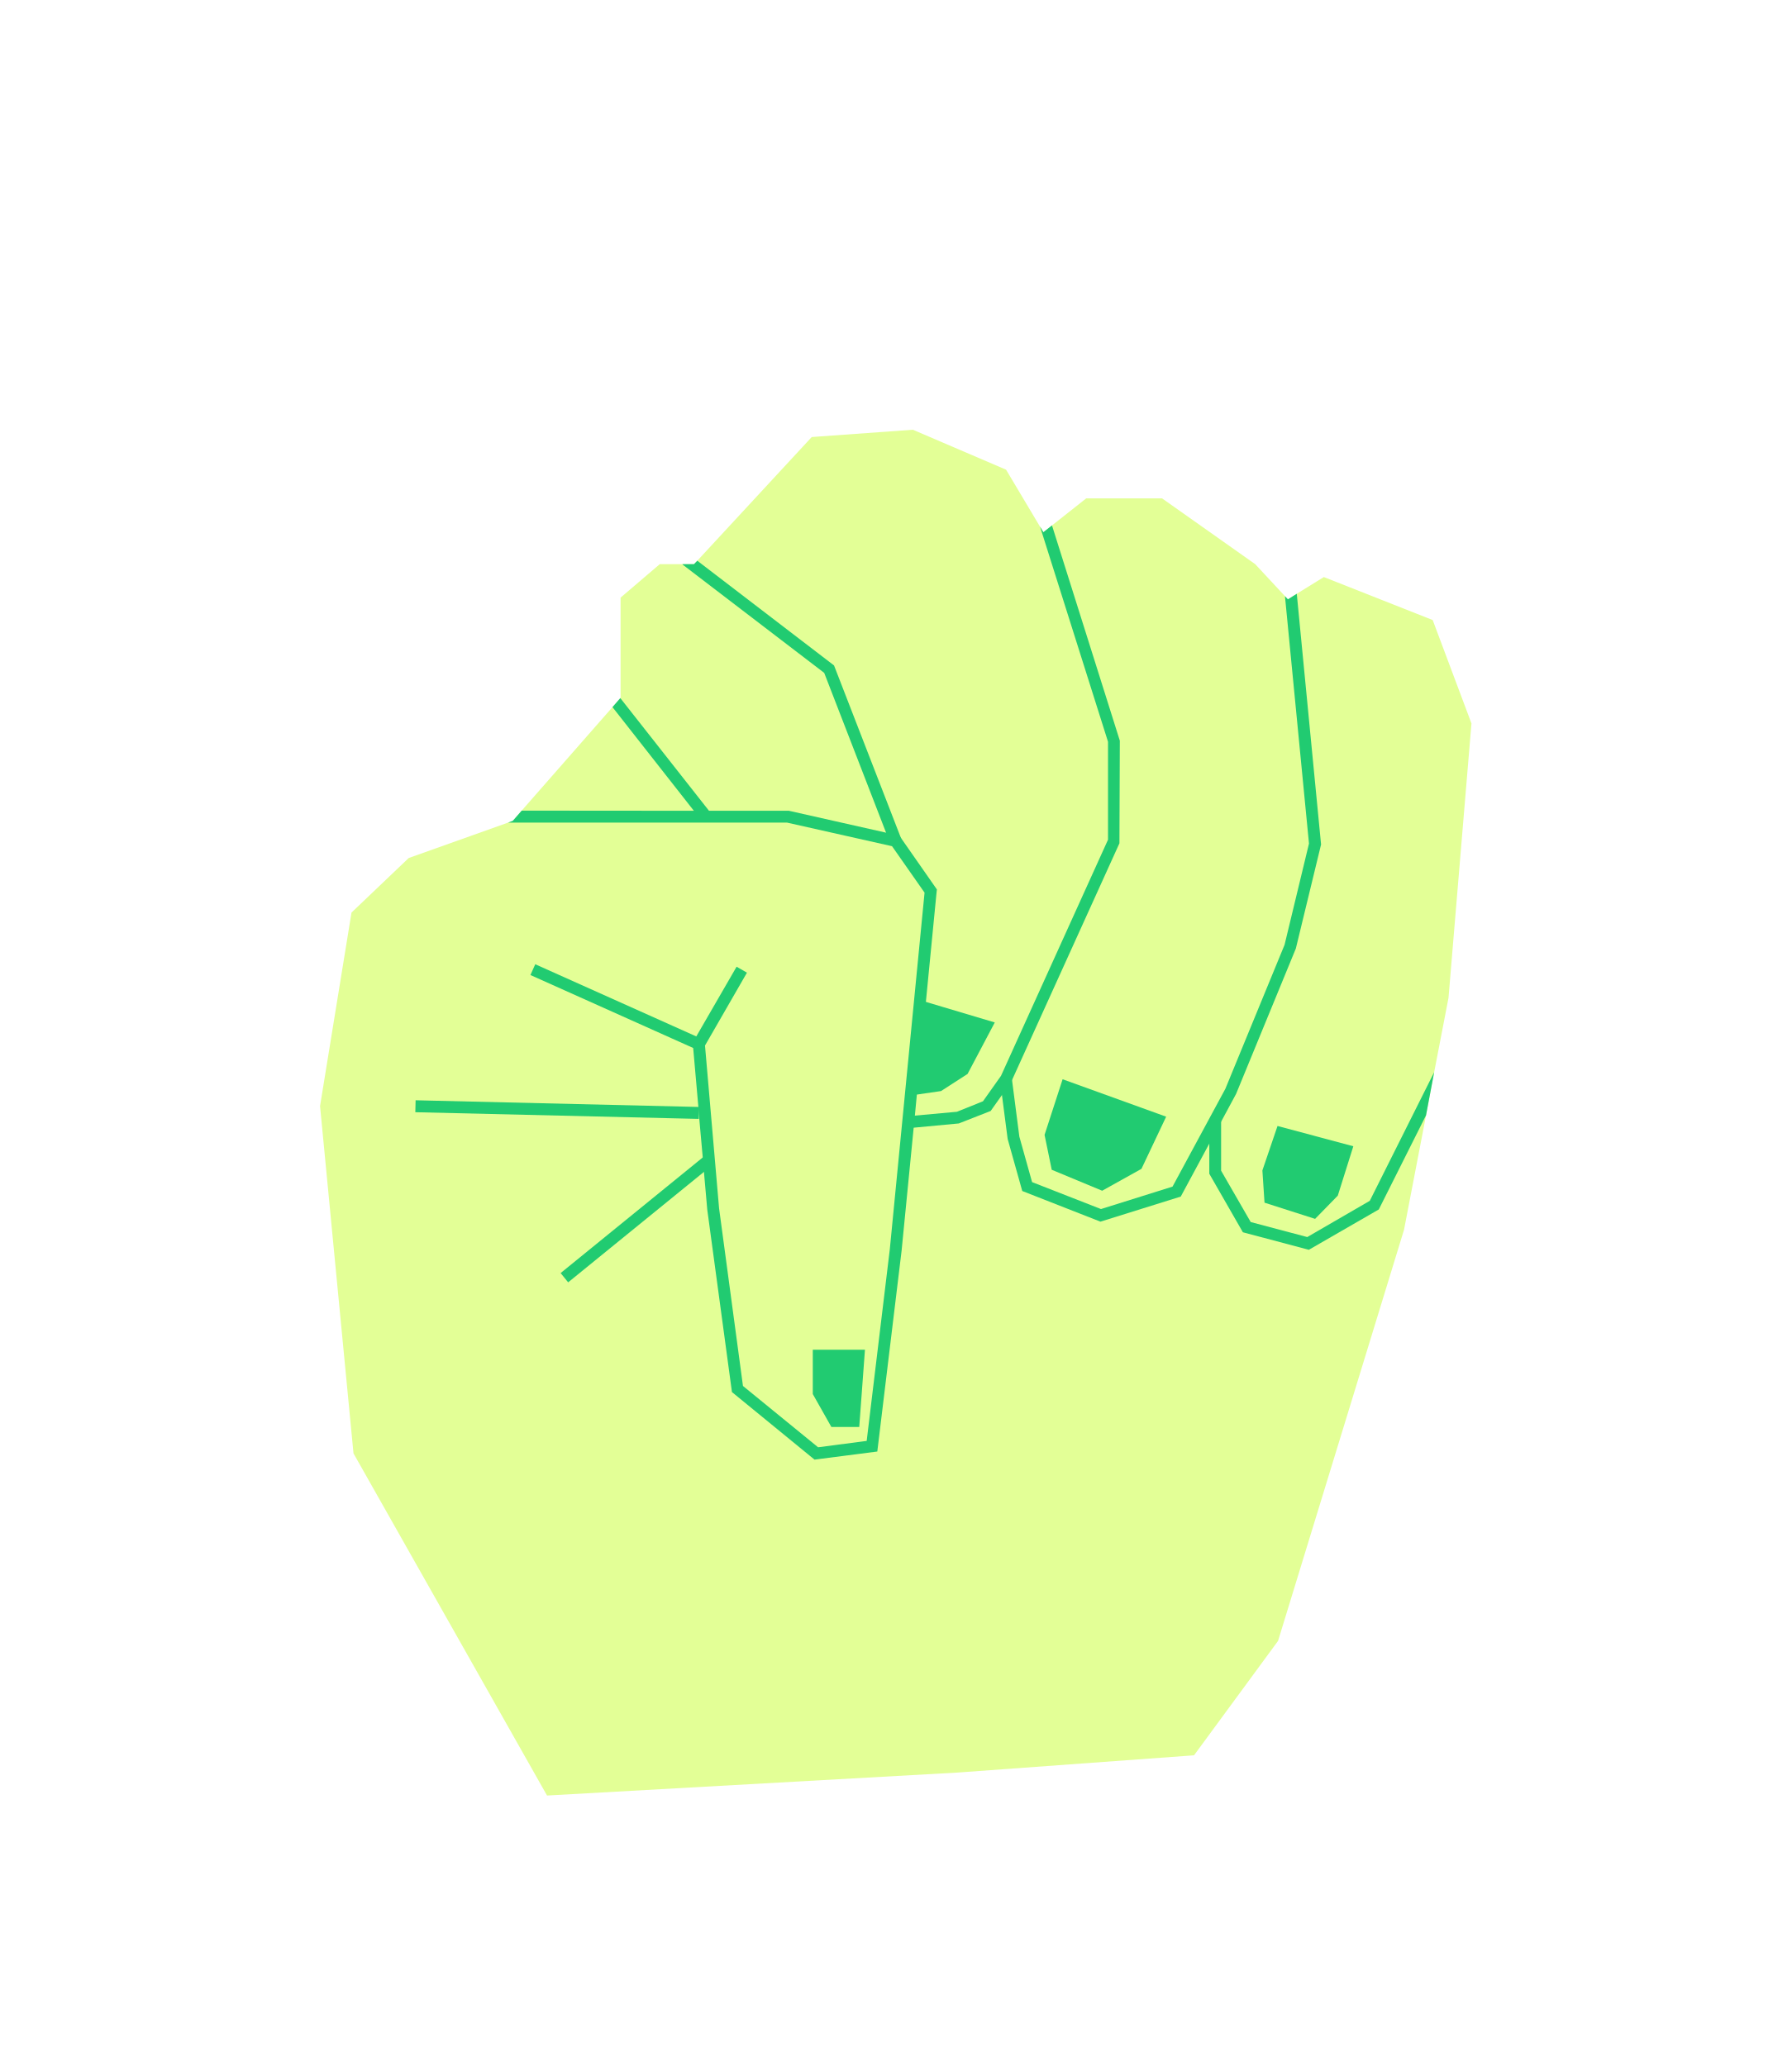
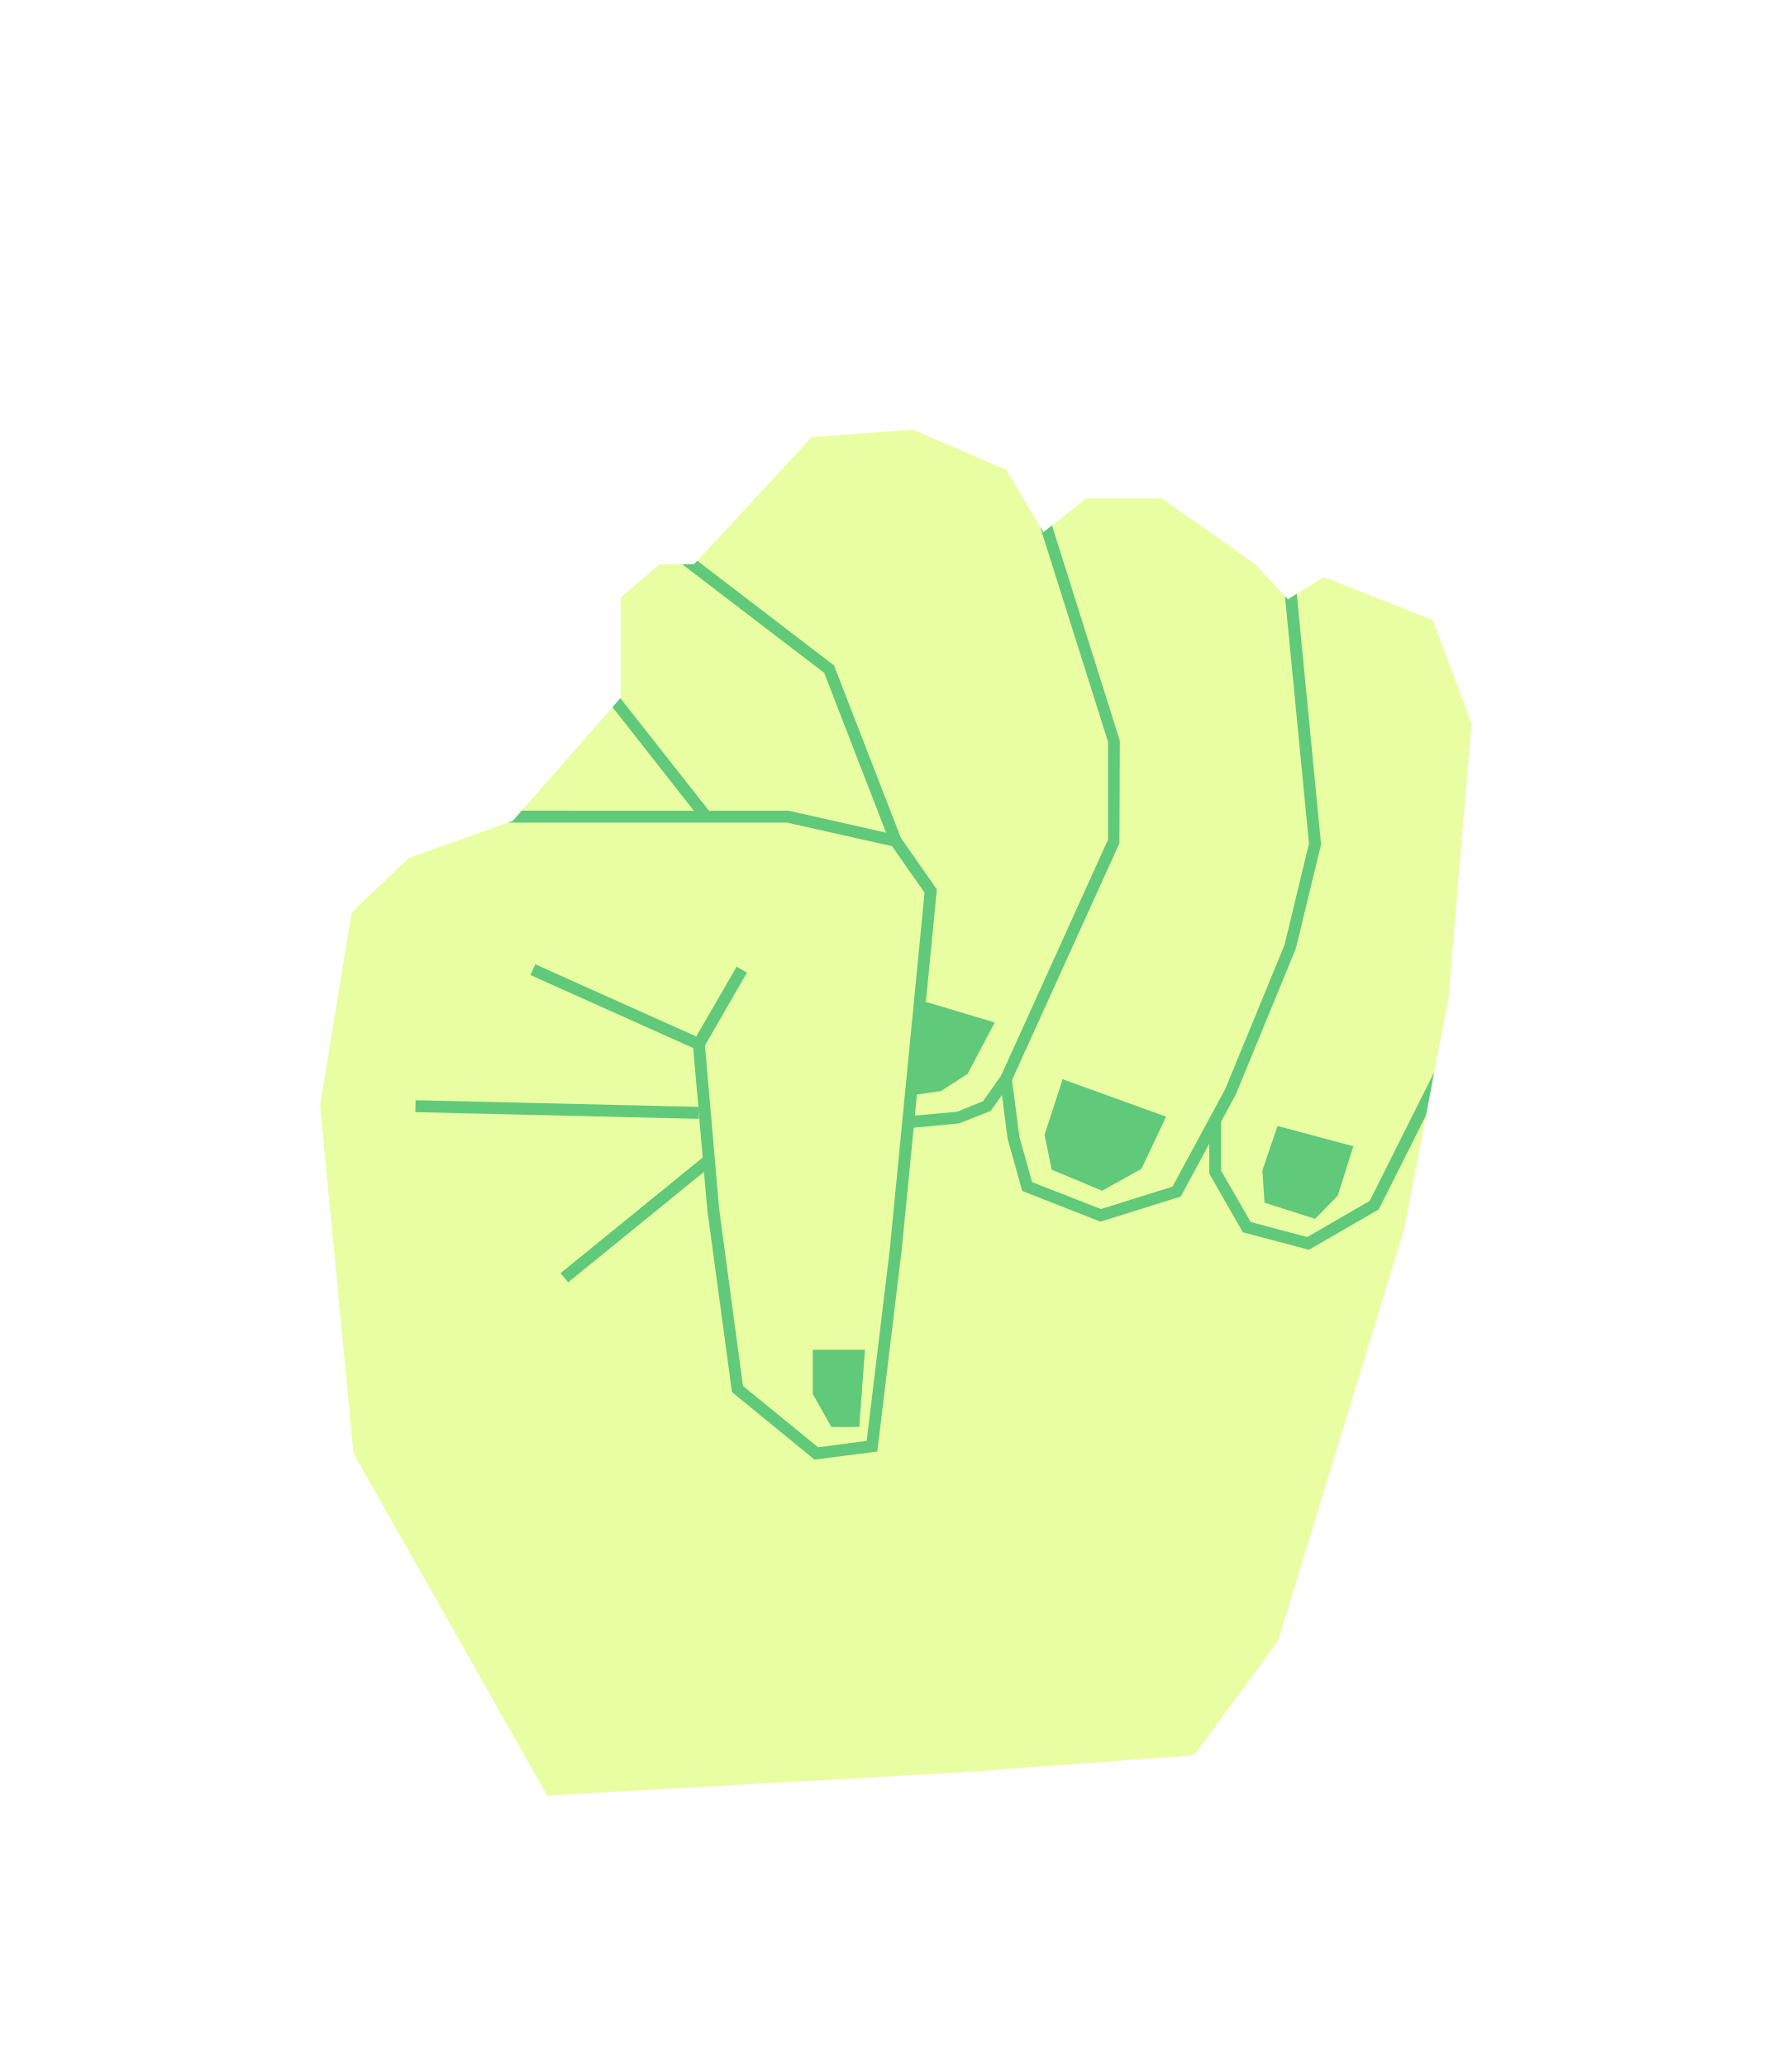
- <svg xmlns="http://www.w3.org/2000/svg" viewBox="0 0 134.96 155.67">
-   <path data-role="outer" fill="#e3ff96" fill-rule="evenodd" d="M110.85,54.51 L109.12,75.19 L108.04,80.79 L107.43,84.02 L107.43,84.03 L105.77,92.66 L96.28,123.64 L89.95,132.26 L72.13,133.56 L41.21,135.29 L26.63,109.51 L24.11,83.34 L26.48,68.76 L30.79,64.65 L38.28,61.98 L38.63,61.85 L39.3,61.08 L46.14,53.28 L46.73,52.6 L46.75,52.58 L46.75,45.03 L49.7,42.51 L52.28,42.51 L52.53,42.25 L61.15,32.93 L68.77,32.38 L75.79,35.39 L78.34,39.67 L78.35,39.68 L78.6,40.1 L79.25,39.59 L81.83,37.55 L87.54,37.55 L94.56,42.51 L96.8,44.92 L97.02,45.16 L97.69,44.74 L99.73,43.48 L107.93,46.72 Z" />
-   <g data-role="details">
-     <polygon points="70.58 67.02 70.56 67.18 69.75 75.49 69.07 82.48 68.92 84.06 68.83 84.97 67.92 94.24 66.09 109.37 61.36 109.98 55.14 104.89 53.28 91.14 53.03 88.3 52.94 87.21 52.64 83.86 52.61 83.4 52.22 78.97 52.19 78.57 52.45 78.1 55.49 72.84 56.27 73.29 53.11 78.78 54.17 91.04 55.97 104.43 61.63 109.05 65.29 108.57 67.03 94.15 69.65 67.26 67.2 63.76 59.28 61.98 38.28 61.98 38.63 61.85 39.3 61.08 52.27 61.09 59.43 61.09 66.75 62.74 67.74 62.96 67.88 63.15 70.58 67.02" fill="#21cb71" data-role="detail" data-kind="line" />
-     <rect width=".89" x="45.95" y="69.02" height="13.71" fill="#21cb71" data-role="detail" data-kind="line" transform="matrix(0.4091 -0.9125 0.9125 0.4091 -41.82 87.16)" />
-     <rect width=".9" x="41.52" y="72.92" height="21.36" fill="#21cb71" data-role="detail" data-kind="line" transform="matrix(0.0236 -0.9997 0.9997 0.0236 -42.59 123.59)" />
-     <rect width="14.04" x="40.94" y="91.39" height=".9" fill="#21cb71" data-role="detail" data-kind="line" transform="matrix(0.7757 -0.6311 0.6311 0.7757 -47.2 50.87)" />
-     <polygon points="53.54 61.25 52.83 61.81 52.27 61.09 46.14 53.28 46.73 52.6 53.41 61.09 53.54 61.25" fill="#21cb71" data-role="detail" data-kind="line" />
-     <polygon points="67.89 63.2 67.05 63.53 66.75 62.74 62.09 50.7 51.41 42.53 51.42 42.51 52.28 42.51 52.53 42.25 62.83 50.14 67.87 63.14 67.88 63.15 67.89 63.2" fill="#21cb71" data-role="detail" data-kind="line" />
-     <polygon points="84.36 55.81 84.33 63.54 76.24 81.38 76.19 81.5 75.48 82.51 74.63 83.71 72.23 84.65 68.83 84.97 68.71 84.97 68.62 84.09 68.92 84.06 72.09 83.77 74.05 82.98 75.41 81.06 83.47 63.27 83.47 55.89 78.35 39.68 78.6 40.1 79.25 39.59 84.36 55.81" fill="#21cb71" data-role="detail" data-kind="line" />
-     <polygon points="99.52 63.63 97.62 71.47 93.12 82.42 91.99 84.52 91.1 86.17 88.95 90.16 82.9 92.05 77.01 89.74 75.91 85.82 75.48 82.51 75.33 81.37 76.22 81.26 76.24 81.38 76.79 85.64 77.75 89.07 82.94 91.1 88.33 89.41 92.31 82.04 96.77 71.19 98.61 63.56 96.8 44.92 97.02 45.16 97.69 44.74 99.52 63.63" fill="#21cb71" data-role="detail" data-kind="line" />
-     <polygon points="108.04 80.79 107.43 84.02 107.43 84.03 103.87 91.13 98.6 94.17 93.63 92.85 91.1 88.44 91.1 84.39 91.99 84.39 91.99 88.21 94.22 92.08 98.48 93.21 103.19 90.48 108.04 80.79" fill="#21cb71" data-role="detail" data-kind="line" />
-     <polygon points="61.87 101.7 65.16 101.7 64.73 107.52 62.63 107.52 61.23 105.04 61.23 101.7 61.87 101.7" fill="#21cb71" data-role="detail" data-kind="nail" />
-     <polygon points="96.24 84.84 101.95 86.37 100.78 90.09 99.07 91.84 95.26 90.62 95.1 88.19 96.24 84.84" fill="#21cb71" data-role="detail" data-kind="nail" />
-     <polygon points="83.03 89.72 85.99 88.07 87.85 84.14 80.05 81.32 78.69 85.51 79.23 88.14 83.03 89.72" fill="#21cb71" data-role="detail" data-kind="nail" />
-     <polygon points="69.31 75.36 74.94 77.04 72.89 80.92 70.89 82.21 68.61 82.54 69.26 75.87 69.31 75.36" fill="#21cb71" data-role="detail" data-kind="nail" />
+ <svg xmlns="http://www.w3.org/2000/svg" id="_레이어_1" data-name="레이어 1" viewBox="0 0 134.96 155.67">
+   <defs>
+     <style>
+       .cls-1 {
+         fill: #61c97a;
+       }
+ 
+       .cls-2 {
+         fill: #e9fea3;
+       }
+     </style>
+   </defs>
+   <g>
+     <polygon class="cls-2" points="110.85 54.51 109.12 75.19 108.04 80.79 107.43 84.02 107.43 84.03 105.77 92.66 96.28 123.64 89.95 132.26 72.13 133.56 41.21 135.29 26.63 109.51 24.11 83.34 26.48 68.76 30.79 64.65 38.28 61.98 38.63 61.85 39.3 61.08 46.14 53.28 46.73 52.6 46.75 52.58 46.75 45.03 49.7 42.51 52.28 42.51 52.53 42.25 61.15 32.93 68.77 32.38 75.79 35.39 78.34 39.67 78.35 39.68 78.6 40.1 79.25 39.59 81.83 37.55 87.54 37.55 94.56 42.51 96.8 44.92 97.02 45.16 97.69 44.74 99.73 43.48 107.93 46.72 110.85 54.51" />
+     <polygon class="cls-1" points="70.58 67.02 70.56 67.18 69.75 75.49 69.07 82.48 68.92 84.06 68.83 84.97 67.92 94.24 66.09 109.37 61.36 109.98 55.14 104.89 53.28 91.14 53.03 88.3 52.94 87.21 52.64 83.86 52.61 83.4 52.22 78.97 52.19 78.57 52.45 78.1 55.49 72.84 56.27 73.29 53.11 78.78 54.17 91.04 55.97 104.43 61.63 109.05 65.29 108.57 67.03 94.15 69.65 67.26 67.2 63.76 59.28 61.98 38.28 61.98 38.63 61.85 39.3 61.08 52.27 61.09 59.43 61.09 66.75 62.74 67.74 62.96 67.88 63.15 70.58 67.02" />
+     <rect class="cls-1" x="45.95" y="69.02" width=".89" height="13.71" transform="translate(-41.82 87.16) rotate(-65.85)" />
+     <rect class="cls-1" x="41.52" y="72.92" width=".9" height="21.36" transform="translate(-42.59 123.59) rotate(-88.65)" />
+     <rect class="cls-1" x="40.94" y="91.39" width="14.04" height=".9" transform="translate(-47.2 50.87) rotate(-39.13)" />
+     <polygon class="cls-1" points="53.54 61.25 52.83 61.81 52.27 61.09 46.14 53.28 46.73 52.6 53.41 61.09 53.54 61.25" />
+     <polygon class="cls-1" points="67.89 63.2 67.05 63.53 66.75 62.74 62.09 50.7 51.41 42.53 51.42 42.51 52.28 42.51 52.53 42.25 62.83 50.14 67.87 63.14 67.88 63.15 67.89 63.2" />
+     <polygon class="cls-1" points="84.36 55.81 84.33 63.54 76.24 81.38 76.19 81.5 75.48 82.51 74.63 83.71 72.23 84.65 68.83 84.97 68.71 84.97 68.62 84.09 68.92 84.06 72.09 83.77 74.05 82.98 75.41 81.06 83.47 63.27 83.47 55.89 78.35 39.68 78.6 40.1 79.25 39.59 84.36 55.81" />
+     <polygon class="cls-1" points="99.52 63.63 97.62 71.47 93.12 82.42 91.99 84.52 91.1 86.17 88.95 90.16 82.9 92.05 77.01 89.74 75.91 85.82 75.48 82.51 75.33 81.37 76.22 81.26 76.24 81.38 76.79 85.64 77.75 89.07 82.94 91.1 88.33 89.41 92.31 82.04 96.77 71.19 98.61 63.56 96.8 44.92 97.02 45.16 97.69 44.74 99.52 63.63" />
+     <polygon class="cls-1" points="108.04 80.79 107.43 84.02 107.43 84.03 103.87 91.13 98.6 94.17 93.63 92.85 91.1 88.44 91.1 84.39 91.99 84.39 91.99 88.21 94.22 92.08 98.48 93.21 103.19 90.48 108.04 80.79" />
  </g>
+   <polygon class="cls-1" points="61.87 101.7 65.16 101.7 64.73 107.52 62.63 107.52 61.23 105.04 61.23 101.7 61.87 101.7" />
+   <polygon class="cls-1" points="96.24 84.84 101.95 86.37 100.78 90.09 99.07 91.84 95.26 90.62 95.1 88.19 96.24 84.84" />
+   <polygon class="cls-1" points="83.03 89.72 85.99 88.07 87.85 84.14 80.05 81.32 78.69 85.51 79.23 88.14 83.03 89.72" />
+   <polygon class="cls-1" points="69.31 75.36 74.94 77.04 72.89 80.92 70.89 82.21 68.61 82.54 69.26 75.87 69.31 75.36" />
</svg>
